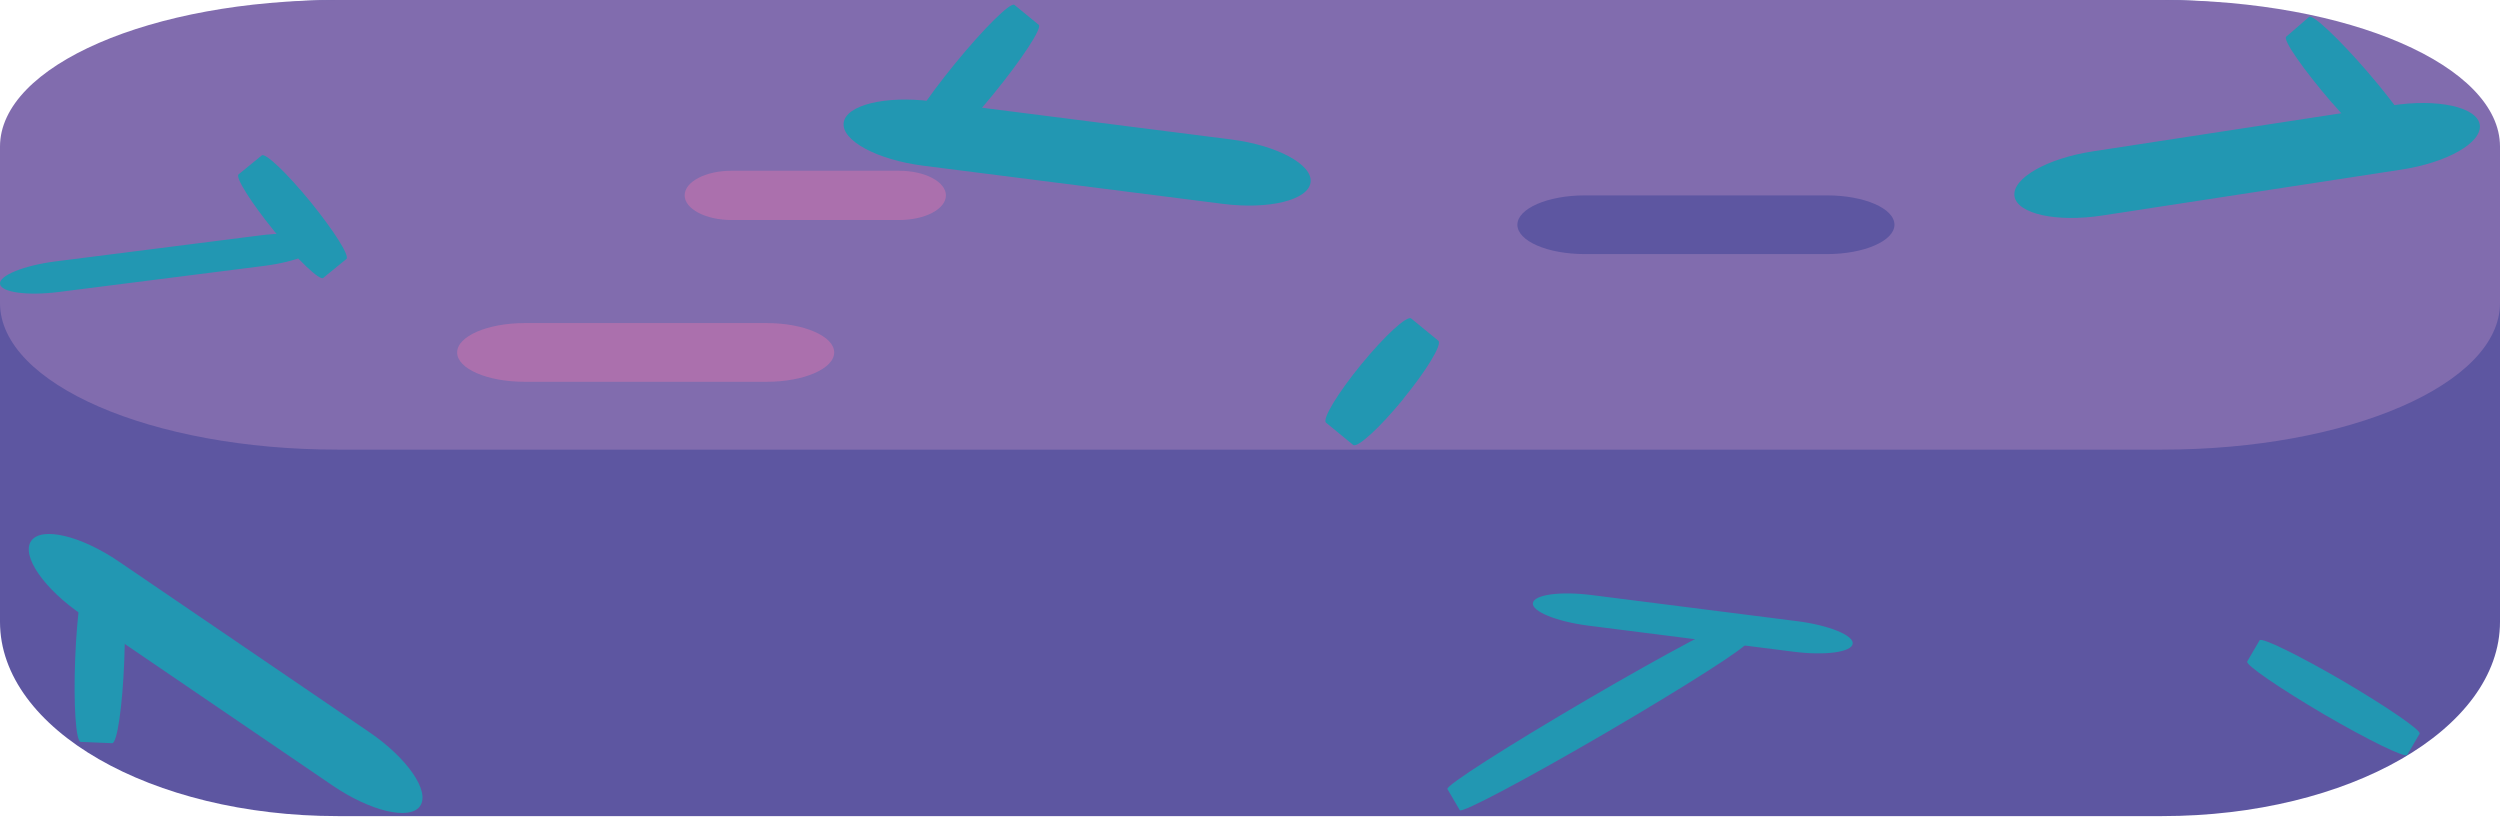
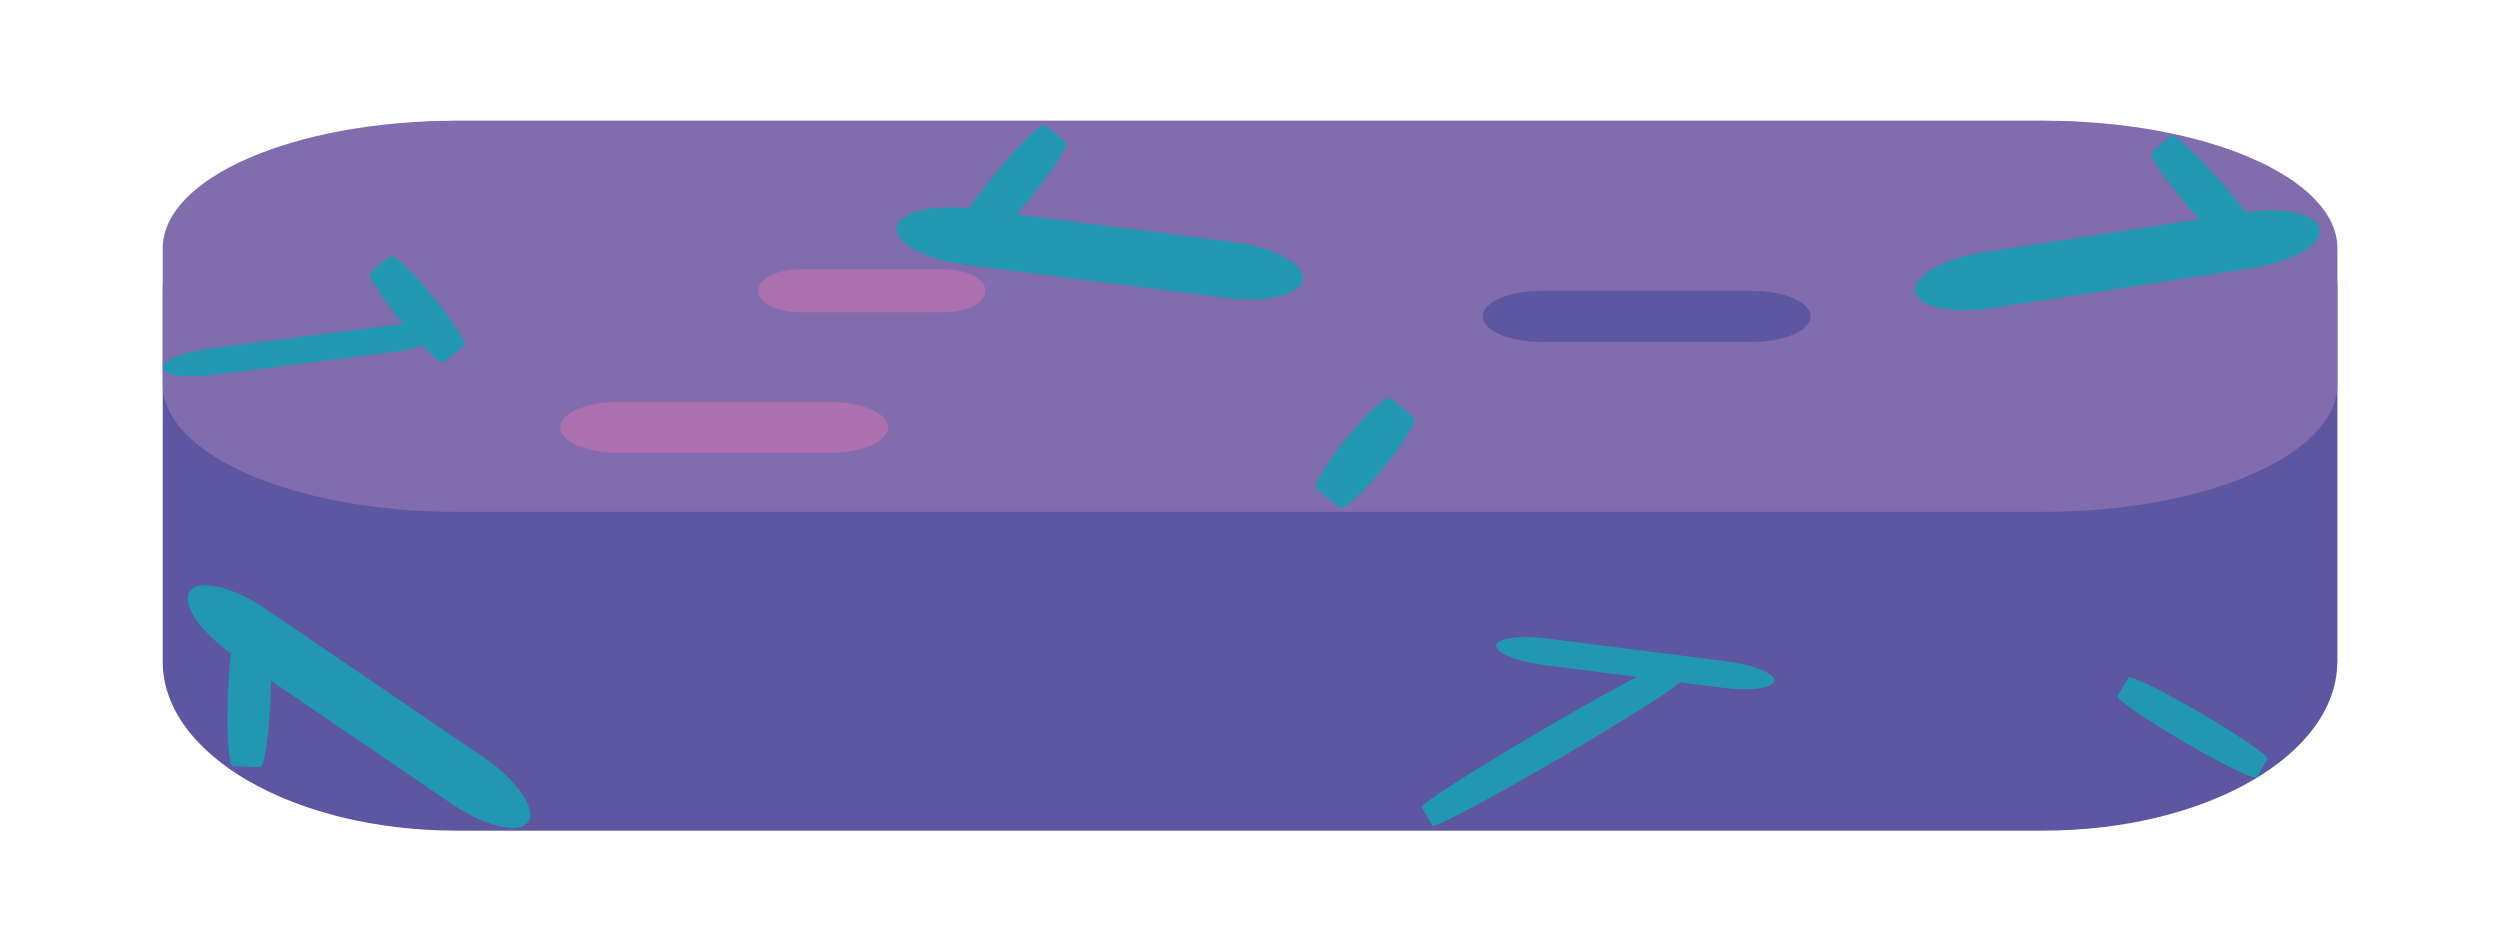
- <svg xmlns="http://www.w3.org/2000/svg" id="Calque_2" data-name="Calque 2" viewBox="0 0 153.29 50.04">
+ <svg xmlns="http://www.w3.org/2000/svg" id="OBJECTS" viewBox="0 0 176.22 67.07">
  <defs>
    <style>
      .cls-1 {
        fill: #816cae;
      }

      .cls-2 {
        fill: #ab70ad;
      }

      .cls-3 {
        fill: #2297b2;
      }

      .cls-4 {
        fill: #5d56a1;
      }
    </style>
  </defs>
-   <g id="OBJECTS">
-     <g>
-       <g>
-         <path class="cls-4" d="m153.29,38.13c0,6.58-9.28,11.91-20.72,11.91H20.71c-11.44,0-20.71-5.33-20.71-11.91V11.91C0,5.33,9.27,0,20.71,0h111.86c11.44,0,20.72,5.33,20.72,11.91v26.21Z" />
-         <path class="cls-1" d="m132.57,0H20.71C9.27,0,0,4.02,0,8.99v9.59c0,4.96,9.27,8.99,20.71,8.99h111.86c11.44,0,20.72-4.02,20.72-8.99v-9.59c0-4.96-9.28-8.99-20.72-8.99Z" />
-       </g>
-       <path class="cls-3" d="m80.36,11.18c-.14,1.09-2.55,1.68-5.38,1.32l-18.37-2.34c-2.83-.36-5.02-1.54-4.88-2.63h0c.14-1.09,2.55-1.68,5.38-1.32l18.37,2.34c2.83.36,5.02,1.54,4.88,2.63h0Z" />
-       <path class="cls-3" d="m86.05,24.46c-1.44,1.76-2.82,3.03-3.08,2.82l-1.66-1.36c-.26-.21.71-1.81,2.15-3.57h0c1.44-1.76,2.82-3.03,3.07-2.82l1.66,1.36c.26.21-.71,1.81-2.15,3.57h0Z" />
-       <path class="cls-3" d="m60.88,5.81c-1.78,2.18-3.42,3.8-3.65,3.61l-1.49-1.22c-.23-.19,1.03-2.11,2.81-4.29h0c1.78-2.18,3.42-3.8,3.65-3.61l1.49,1.22c.23.19-1.03,2.11-2.81,4.29h0Z" />
-       <path class="cls-3" d="m113.6,39.47c-.07.52-1.69.74-3.63.49l-12.59-1.6c-1.94-.25-3.46-.87-3.39-1.38h0c.07-.52,1.69-.74,3.63-.49l12.59,1.6c1.94.25,3.46.87,3.39,1.38h0Z" />
-       <path class="cls-3" d="m98.52,44.9c-4.86,2.84-8.9,4.98-9.01,4.78l-.76-1.3c-.12-.2,3.73-2.66,8.59-5.5h0c4.86-2.84,8.89-4.98,9.01-4.78l.76,1.3c.12.2-3.73,2.66-8.59,5.5h0Z" />
-       <path class="cls-3" d="m25.76,49.42c.62-.91-.79-2.95-3.15-4.55l-15.31-10.43c-2.36-1.61-4.77-2.17-5.39-1.27h0c-.62.91.79,2.95,3.15,4.55l15.31,10.43c2.36,1.61,4.77,2.17,5.39,1.27h0Z" />
-       <path class="cls-3" d="m16.83,14.19c1.43,1.75,2.77,3.03,2.99,2.85l1.42-1.16c.22-.18-.77-1.74-2.2-3.5h0c-1.43-1.75-2.77-3.03-2.99-2.85l-1.42,1.16c-.22.18.77,1.74,2.2,3.5h0Z" />
-       <path class="cls-3" d="m7.62,40.51c.11-2.81-.04-5.09-.34-5.1l-1.93-.08c-.3-.01-.63,2.25-.74,5.06h0c-.11,2.8.04,5.09.34,5.1l1.93.08c.3.01.63-2.25.74-5.06h0Z" />
-       <path class="cls-3" d="m0,17.41c.07.52,1.69.74,3.63.49l12.59-1.6c1.94-.25,3.46-.87,3.39-1.38h0c-.07-.52-1.69-.74-3.63-.49l-12.59,1.6c-1.94.25-3.46.87-3.39,1.38H0Z" />
-       <path class="cls-3" d="m142.48,43.79c2.71,1.58,5,2.7,5.12,2.5l.76-1.3c.12-.2-1.99-1.64-4.69-3.23h0c-2.71-1.58-5-2.7-5.12-2.5l-.76,1.3c-.12.2,1.99,1.64,4.69,3.23h0Z" />
-       <path class="cls-3" d="m123.52,12.03c.17,1.09,2.59,1.62,5.41,1.18l18.31-2.81c2.82-.43,4.97-1.66,4.81-2.75h0c-.17-1.09-2.59-1.62-5.41-1.18l-18.31,2.81c-2.82.43-4.97,1.66-4.81,2.75h0Z" />
-       <path class="cls-3" d="m142.99,6.3c1.77,2.06,3.38,3.57,3.6,3.39l1.4-1.21c.22-.19-1.04-2-2.81-4.06h0c-1.77-2.05-3.38-3.57-3.6-3.38l-1.4,1.21c-.22.19,1.04,2,2.81,4.06h0Z" />
-       <path class="cls-2" d="m51.15,21.61c0,.99-1.85,1.8-4.14,1.8h-14.84c-2.29,0-4.14-.8-4.14-1.8h0c0-.99,1.86-1.8,4.14-1.8h14.84c2.29,0,4.14.81,4.14,1.8h0Z" />
-       <path class="cls-2" d="m58,11.98c0,.84-1.28,1.51-2.87,1.51h-10.28c-1.58,0-2.87-.68-2.87-1.51h0c0-.84,1.29-1.51,2.87-1.51h10.28c1.59,0,2.87.68,2.87,1.51h0Z" />
-       <path class="cls-4" d="m116.16,13.78c0,.99-1.86,1.8-4.14,1.8h-14.84c-2.29,0-4.14-.8-4.14-1.8h0c0-.99,1.85-1.8,4.14-1.8h14.84c2.29,0,4.14.8,4.14,1.8h0Z" />
-     </g>
+   <g>
+     <path class="cls-4" d="m164.75,46.64c0,6.58-9.28,11.91-20.72,11.91H32.18c-11.44,0-20.71-5.33-20.71-11.91v-26.21c0-6.58,9.27-11.91,20.71-11.91h111.86c11.44,0,20.72,5.33,20.72,11.91v26.21Z" />
+     <path class="cls-1" d="m144.04,8.51H32.18c-11.44,0-20.71,4.02-20.71,8.99v9.59c0,4.96,9.27,8.99,20.71,8.99h111.86c11.44,0,20.72-4.02,20.72-8.99v-9.59c0-4.96-9.28-8.99-20.72-8.99Z" />
  </g>
+   <path class="cls-3" d="m91.82,19.69c-.14,1.09-2.55,1.68-5.38,1.32l-18.37-2.34c-2.83-.36-5.02-1.54-4.88-2.63h0c.14-1.09,2.55-1.68,5.38-1.32l18.37,2.34c2.83.36,5.02,1.54,4.88,2.63h0Z" />
+   <path class="cls-3" d="m97.52,32.98c-1.44,1.76-2.82,3.03-3.08,2.82l-1.66-1.36c-.26-.21.71-1.81,2.15-3.57h0c1.44-1.76,2.82-3.03,3.07-2.82l1.66,1.36c.26.21-.71,1.81-2.15,3.57h0Z" />
+   <path class="cls-3" d="m72.34,14.32c-1.78,2.18-3.42,3.8-3.65,3.61l-1.49-1.22c-.23-.19,1.03-2.11,2.81-4.29h0c1.78-2.18,3.42-3.8,3.65-3.61l1.49,1.22c.23.19-1.03,2.11-2.81,4.29h0Z" />
+   <path class="cls-3" d="m125.07,47.99c-.07.52-1.69.74-3.63.49l-12.59-1.6c-1.94-.25-3.46-.87-3.39-1.38h0c.07-.52,1.69-.74,3.63-.49l12.59,1.6c1.94.25,3.46.87,3.39,1.38h0Z" />
+   <path class="cls-3" d="m109.98,53.42c-4.86,2.84-8.9,4.98-9.01,4.78l-.76-1.3c-.12-.2,3.73-2.66,8.59-5.5h0c4.86-2.84,8.89-4.98,9.01-4.78l.76,1.3c.12.2-3.73,2.66-8.59,5.5h0Z" />
+   <path class="cls-3" d="m37.23,57.93c.62-.91-.79-2.95-3.15-4.55l-15.31-10.43c-2.36-1.61-4.77-2.17-5.39-1.27h0c-.62.91.79,2.95,3.15,4.55l15.31,10.43c2.36,1.61,4.77,2.17,5.39,1.27h0Z" />
+   <path class="cls-3" d="m28.3,22.7c1.43,1.75,2.77,3.03,2.99,2.85l1.42-1.16c.22-.18-.77-1.74-2.2-3.5h0c-1.43-1.75-2.77-3.03-2.99-2.85l-1.42,1.16c-.22.18.77,1.74,2.2,3.5h0Z" />
+   <path class="cls-3" d="m19.08,49.02c.11-2.81-.04-5.09-.34-5.1l-1.93-.08c-.3-.01-.63,2.25-.74,5.06h0c-.11,2.8.04,5.09.34,5.1l1.93.08c.3.01.63-2.25.74-5.06h0Z" />
+   <path class="cls-3" d="m11.47,25.93c.07.52,1.69.74,3.63.49l12.59-1.6c1.94-.25,3.46-.87,3.39-1.38h0c-.07-.52-1.69-.74-3.63-.49l-12.59,1.6c-1.94.25-3.46.87-3.39,1.38h0Z" />
+   <path class="cls-3" d="m153.95,52.3c2.71,1.58,5,2.7,5.12,2.5l.76-1.3c.12-.2-1.99-1.64-4.69-3.23h0c-2.71-1.58-5-2.7-5.12-2.5l-.76,1.3c-.12.2,1.99,1.64,4.69,3.23h0Z" />
+   <path class="cls-3" d="m134.99,20.54c.17,1.09,2.59,1.62,5.41,1.18l18.31-2.81c2.82-.43,4.97-1.66,4.81-2.75h0c-.17-1.09-2.59-1.62-5.41-1.18l-18.31,2.81c-2.82.43-4.97,1.66-4.81,2.75h0Z" />
+   <path class="cls-3" d="m154.45,14.81c1.77,2.06,3.38,3.57,3.6,3.39l1.4-1.21c.22-.19-1.04-2-2.81-4.06h0c-1.77-2.05-3.38-3.57-3.6-3.38l-1.4,1.21c-.22.19,1.04,2,2.81,4.06h0Z" />
+   <path class="cls-2" d="m62.61,30.12c0,.99-1.85,1.8-4.14,1.8h-14.84c-2.29,0-4.14-.8-4.14-1.8h0c0-.99,1.86-1.8,4.14-1.8h14.84c2.29,0,4.14.81,4.14,1.8h0Z" />
+   <path class="cls-2" d="m69.46,20.5c0,.84-1.28,1.51-2.87,1.51h-10.28c-1.58,0-2.87-.68-2.87-1.51h0c0-.84,1.29-1.51,2.87-1.51h10.28c1.59,0,2.87.68,2.87,1.51h0Z" />
+   <path class="cls-4" d="m127.63,22.3c0,.99-1.86,1.8-4.14,1.8h-14.84c-2.29,0-4.14-.8-4.14-1.8h0c0-.99,1.85-1.8,4.14-1.8h14.84c2.29,0,4.14.8,4.14,1.8h0Z" />
</svg>
